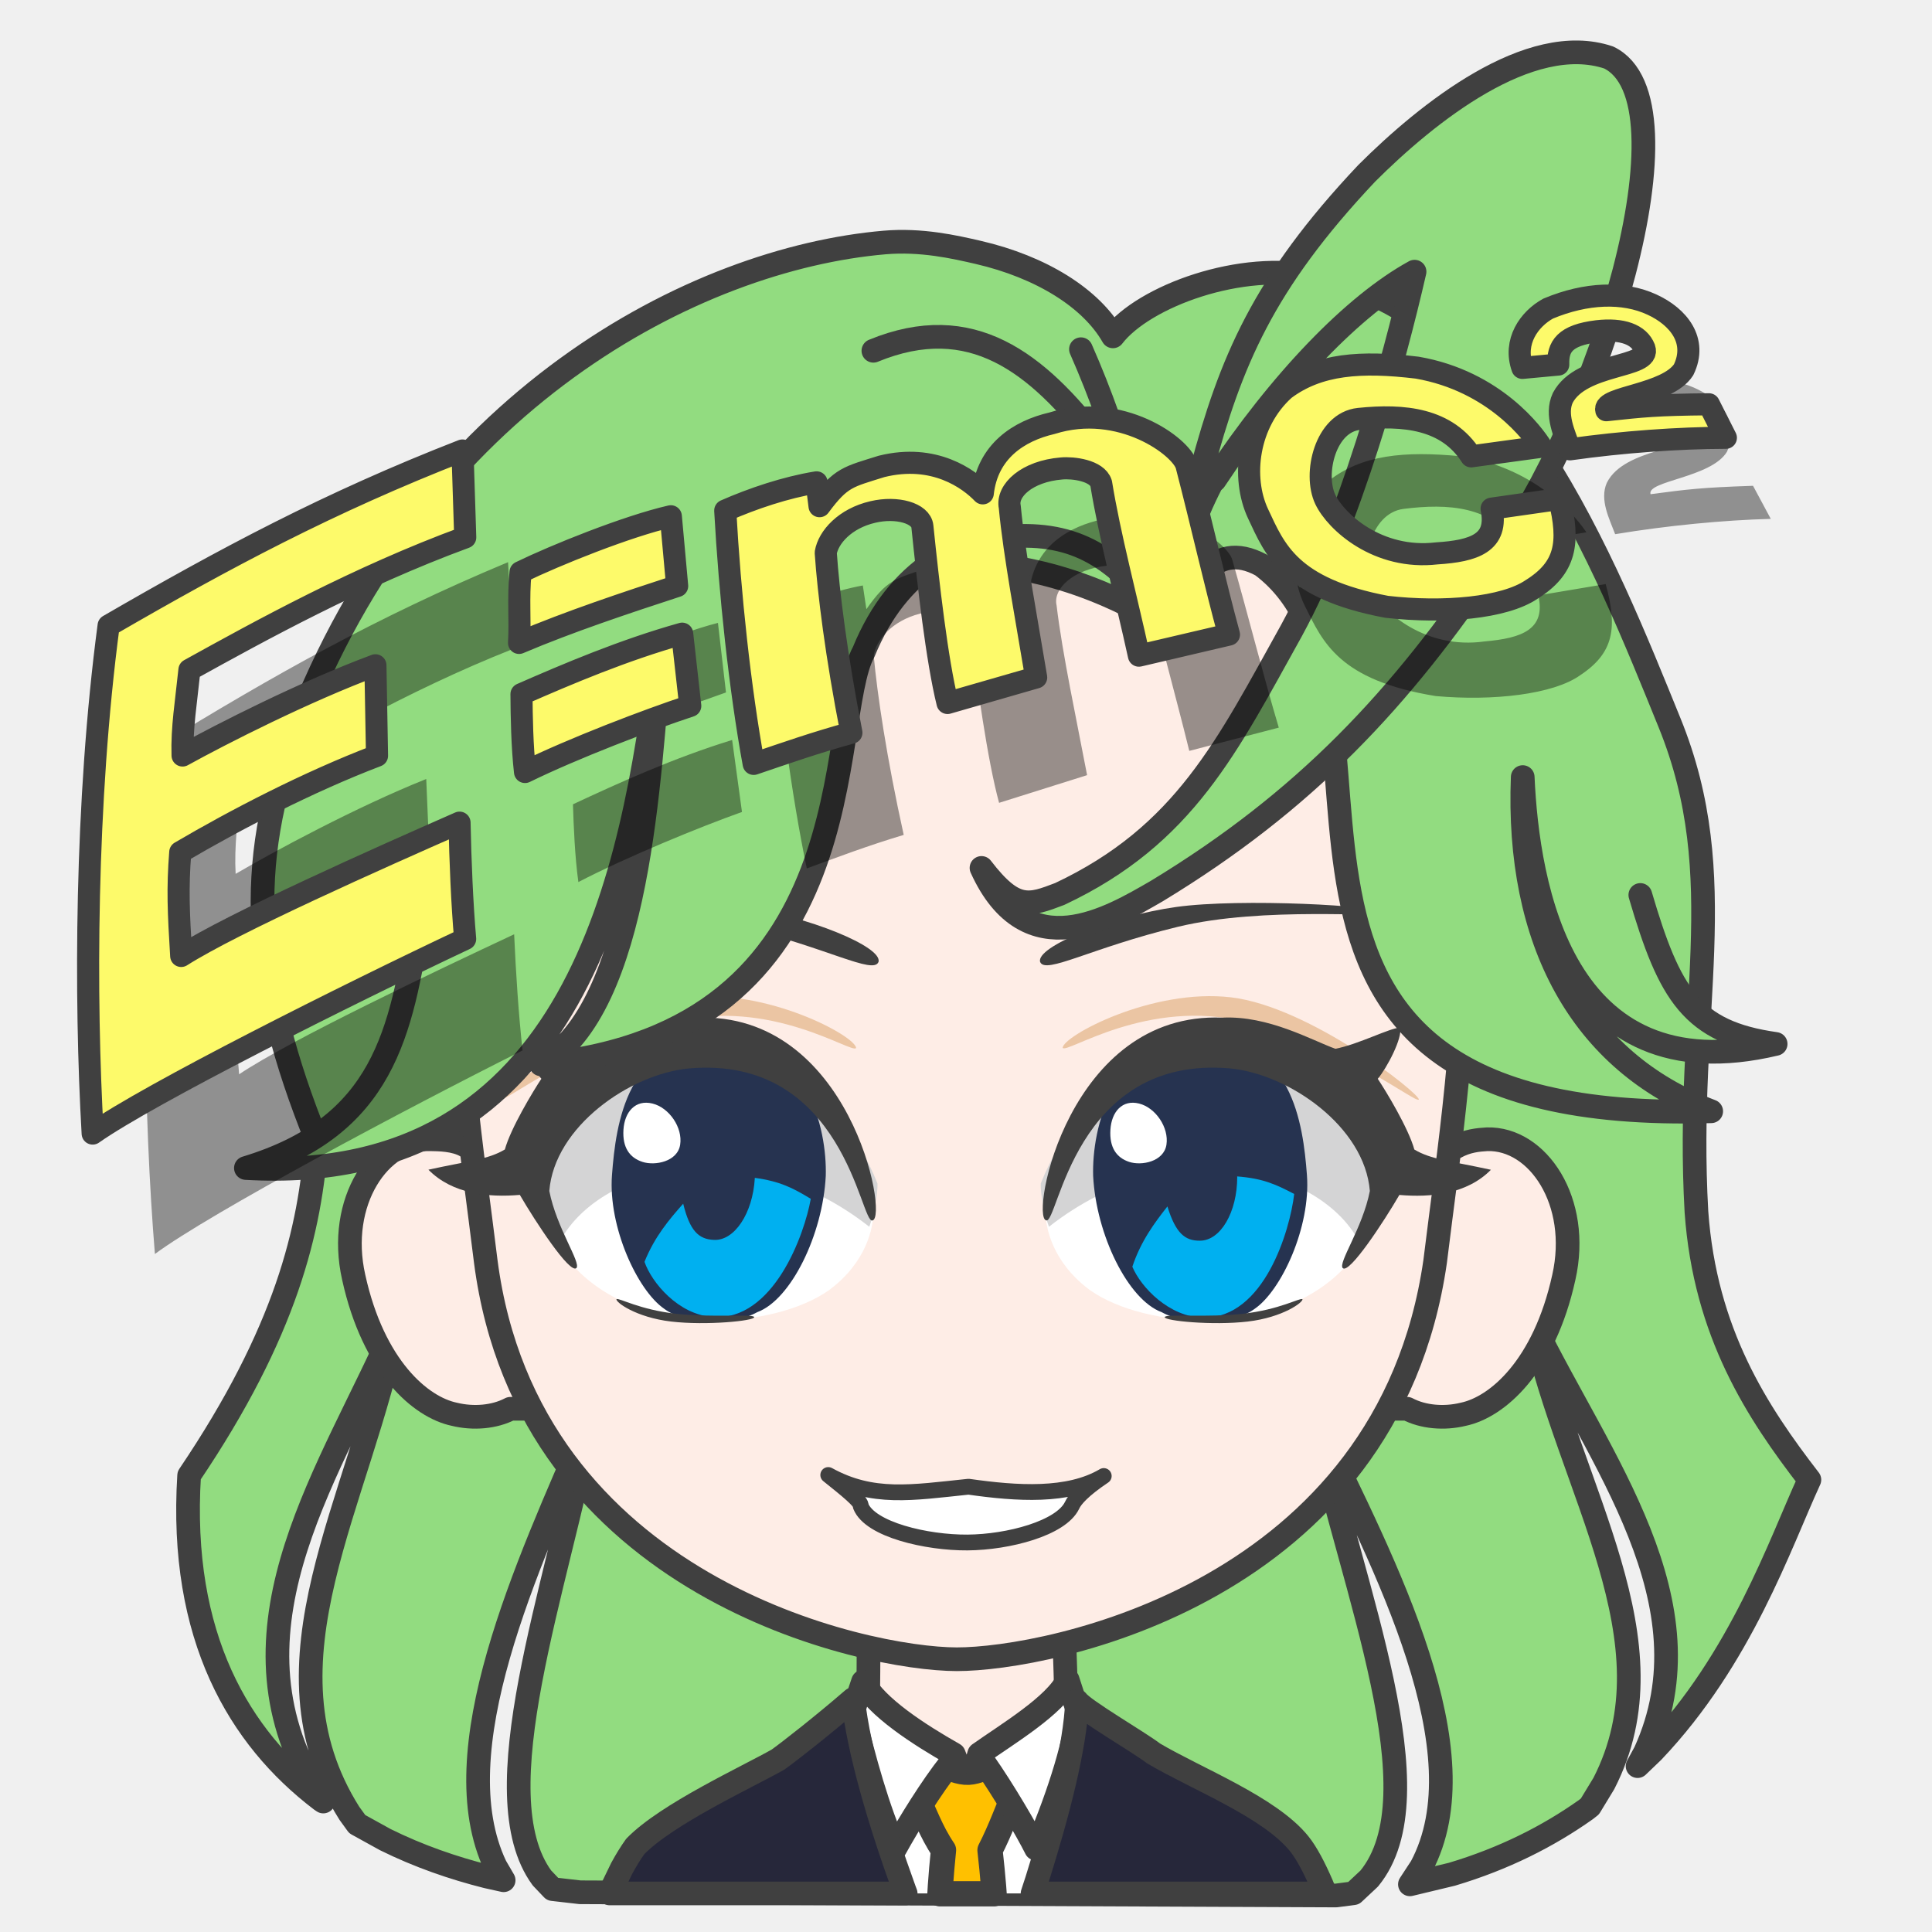
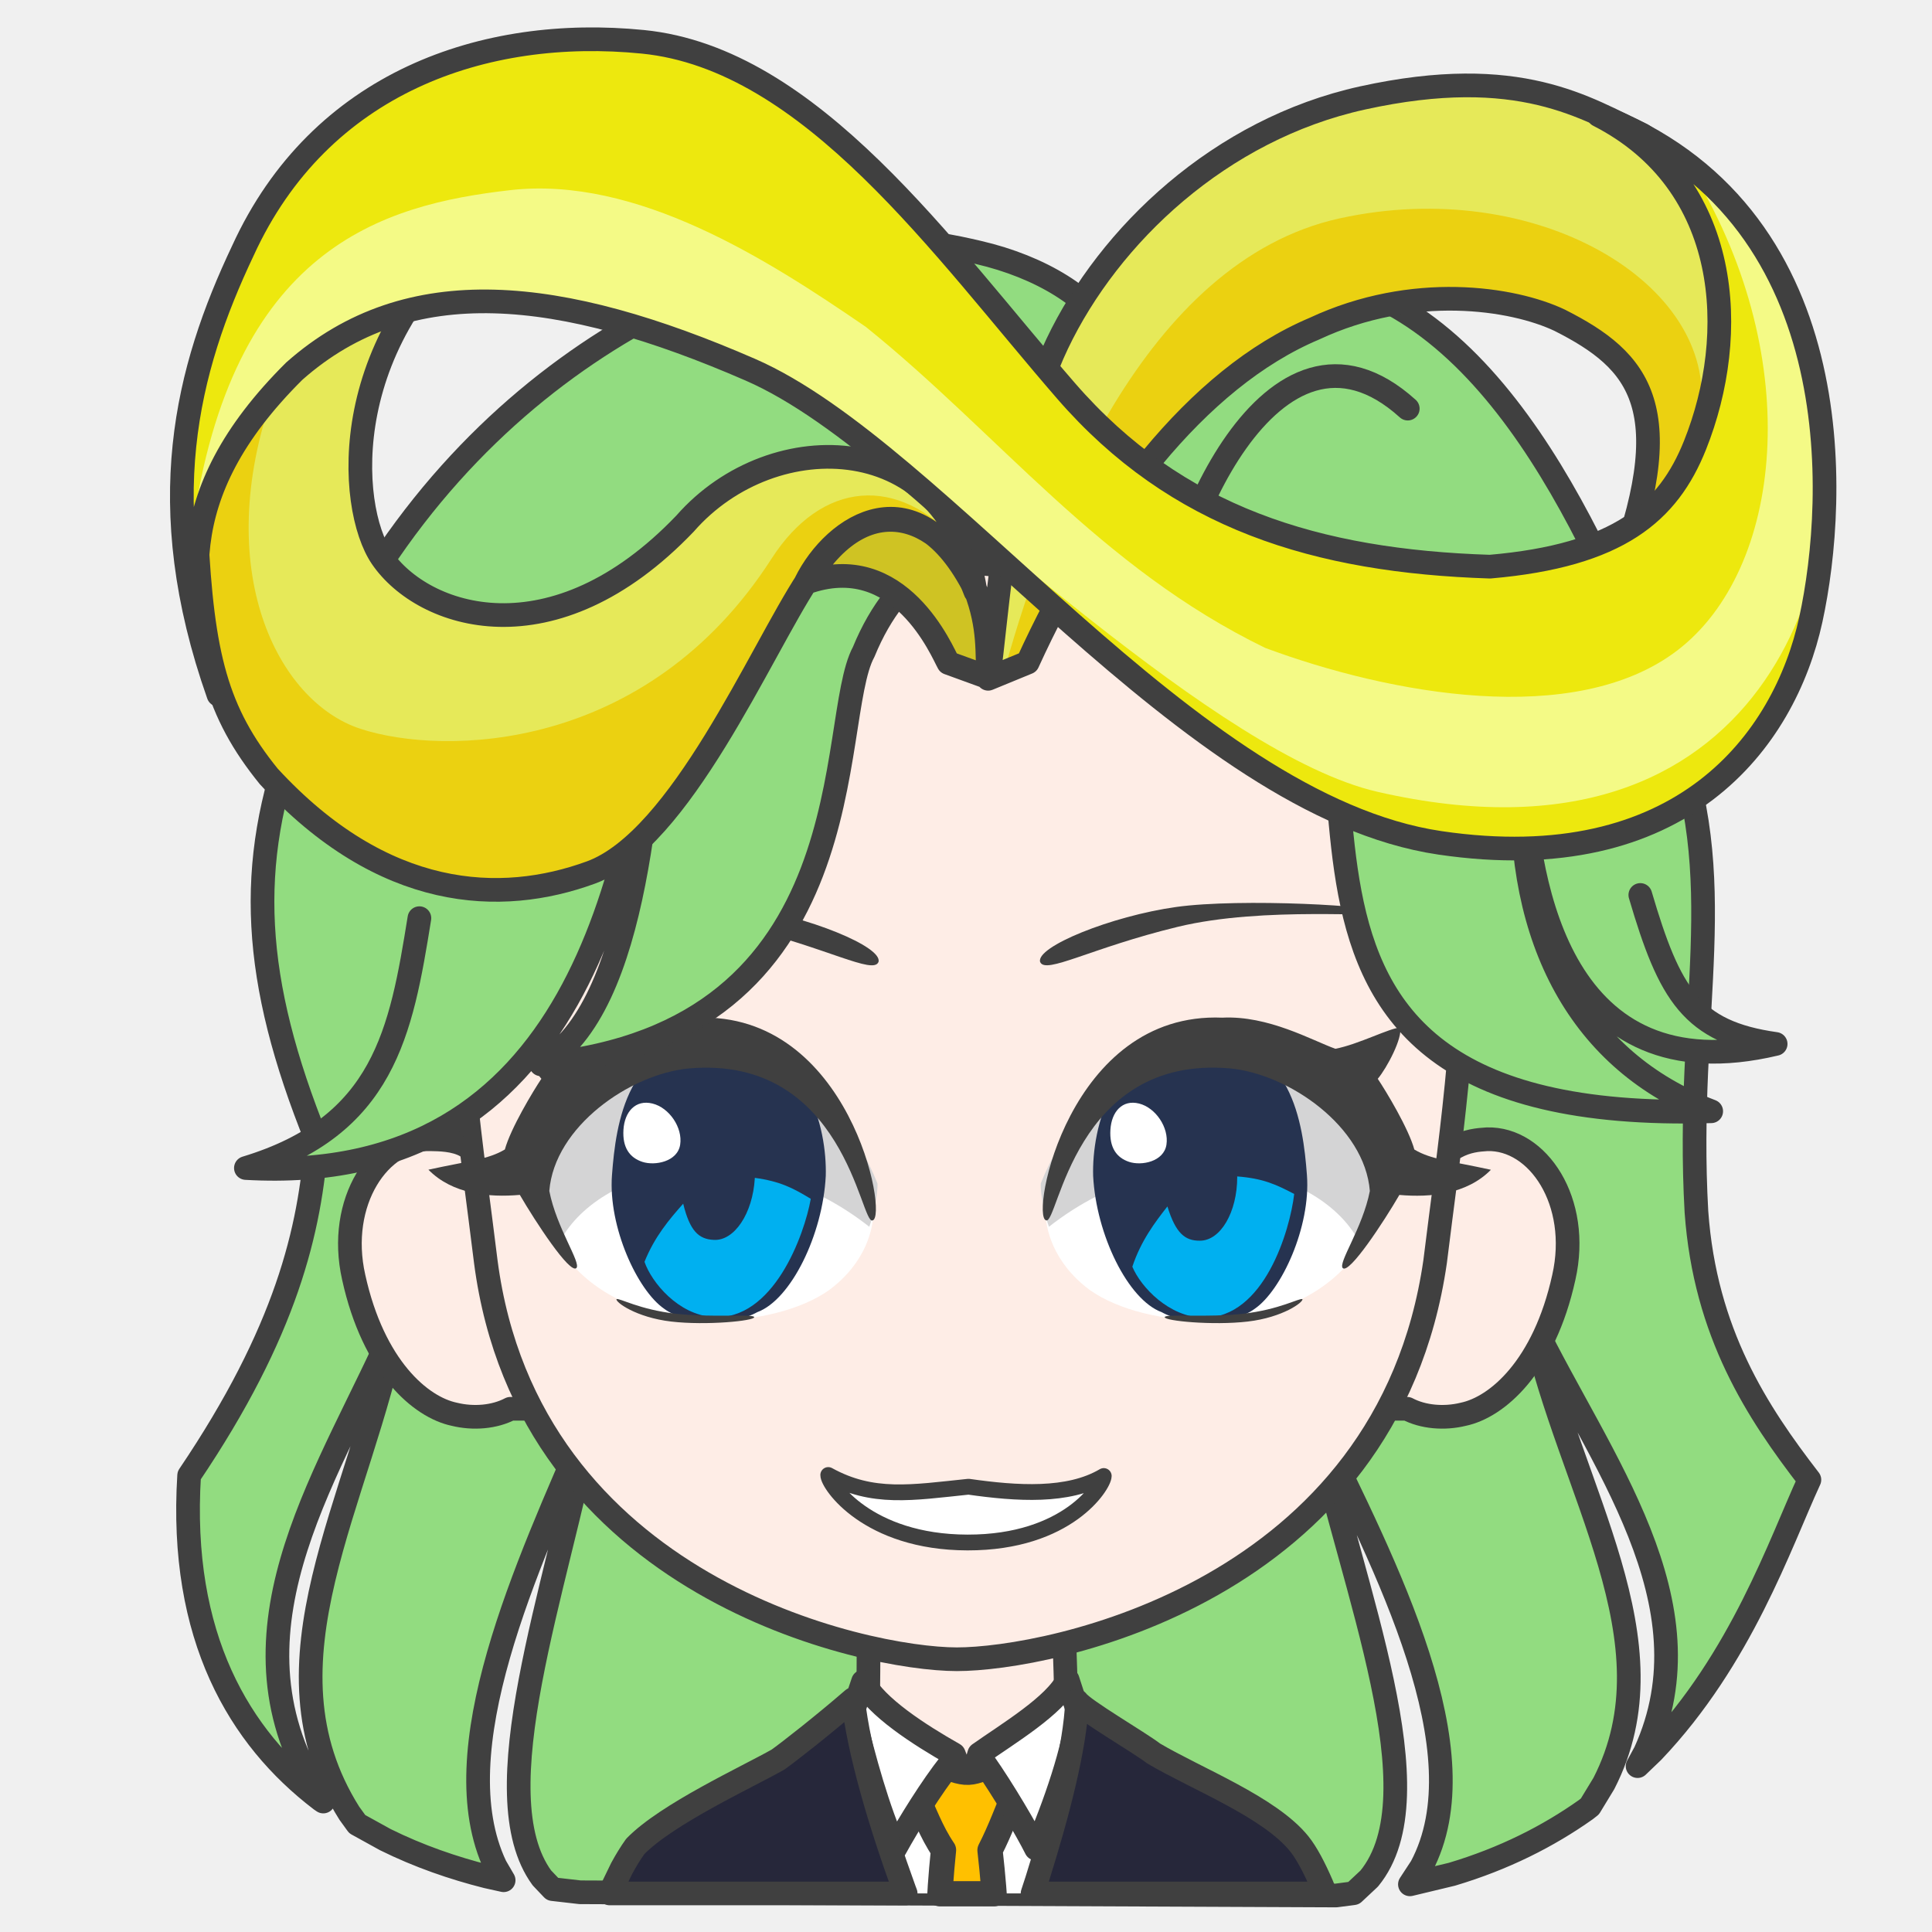
<svg xmlns="http://www.w3.org/2000/svg" width="2805" height="2805" xml:space="preserve" overflow="hidden">
  <g transform="translate(-833 -936)">
    <path d="M2117.1 1288.09C2170.66 1283.48 2218.9 1294.5 2253.3 1302.46 2345.05 1323.7 2417.28 1369.01 2448.81 1424.34 2493.34 1366.23 2635.73 1313.51 2743.65 1338.03 3019.52 1386.9 3164.81 1758.88 3256.87 1985.15 3348.94 2211.42 3279.21 2400.08 3296.02 2695.67 3308.64 2871.49 3384.32 2986.36 3460 3084.43 3417.23 3177.22 3361.27 3343.77 3232.66 3478.95L3210.54 3500.17 3221.56 3479.9C3320.42 3262.89 3154.32 3054.11 3058.71 2857.58 3112.41 3101.93 3267.53 3318.73 3161.58 3525.39L3141.32 3558.7 3135.51 3563.28C3080.91 3601.96 3016.76 3634.56 2940.87 3657.19L2880 3671.8 2896.57 3646.5C2985.55 3479.75 2845.61 3211.19 2743.17 3000.61 2796.87 3244.97 2921.05 3541.37 2820.89 3663.45L2798.26 3684.64 2772.79 3688 1675.18 3683.32 1635.27 3678.75 1619.78 3662.47C1530.55 3540.39 1641.18 3243.99 1689.02 2999.64 1597.76 3210.21 1473.09 3478.77 1552.36 3645.52L1564.22 3665.85 1539.62 3660.4C1491.24 3648.22 1440.91 3630.94 1392.4 3606.89L1351.62 3584.37 1340.17 3568.55C1201.67 3348.58 1356.65 3118.41 1407.91 2856.6 1316.65 3067.17 1153.3 3291.8 1285.42 3525.55L1302.35 3551.58 1298.94 3549.25C1180.54 3459.01 1092.95 3312.61 1107.6 3078.17 1248.53 2869.58 1283.46 2721.59 1292.57 2590.61 1199.37 2359.45 1189.22 2191.15 1262.14 1998 1444.78 1514.27 1844.41 1311.59 2117.1 1288.09Z" stroke="#404040" stroke-width="34.375" stroke-linecap="round" stroke-linejoin="round" stroke-miterlimit="10" fill="#92DC80" fill-rule="evenodd" />
    <path d="M100.689 0C98.84 79.836 96.894 90.206 97.677 152.663 83.972 154.528 27.834 183.216 0 194.001 30.346 293.966 148.667 378.98 237.171 377.992 325.675 377.003 449.331 272.574 478 193.222L384.282 152.667C385.065 90.208 383.117 77.408 384.519 2.429L100.689 0Z" stroke="#404040" stroke-width="34.375" stroke-linecap="round" stroke-linejoin="round" stroke-miterlimit="10" fill="#FEEDE6" fill-rule="evenodd" transform="matrix(-1 0 0 1 2478 3280)" />
    <path d="M2388 3415C2380.12 3511.12 2374.9 3592.77 2364.17 3673.48L2362.16 3685 2117.81 3685 2113.69 3669.47C2094.35 3590.38 2081.65 3511.79 2072 3416.72L2216.99 3495.83 2240.36 3547.43 2259.48 3493.54Z" fill="#FFFFFF" fill-rule="evenodd" />
    <path d="M2311.5 3464.5 2308.9 3533.03C2296.06 3562.77 2285.63 3592.51 2270.36 3622.26 2272.5 3641.16 2274.19 3658.84 2275.59 3675.72L2276.3 3685.5 2197.68 3685.5 2198.34 3674.1C2199.5 3657.6 2200.95 3640.41 2202.85 3622.02 2184.23 3594.62 2175.3 3567.21 2161.53 3539.81L2160.5 3471.63C2170.5 3482.7 2213.96 3510.28 2239.13 3509.1 2264.29 3507.91 2297.52 3481.68 2311.5 3464.5Z" stroke="#404040" stroke-width="36.667" stroke-linecap="round" stroke-linejoin="round" stroke-miterlimit="10" fill="#FFC000" fill-rule="evenodd" />
    <path d="M2086.03 3377.5C2104.69 3413.96 2167.68 3454.65 2217.87 3483.06L2224.06 3499.14 2212.7 3496.15C2185.53 3530.31 2152.57 3583.69 2132.81 3619.39 2107.62 3563.66 2087.7 3490.99 2071 3422.18L2086.03 3377.5ZM2383.11 3375 2398 3420.78C2393.69 3472.1 2364.03 3558.75 2337.17 3620 2323.84 3593.29 2289.35 3534.34 2261.76 3495.1L2249.76 3499.14 2254.65 3482.51C2296.89 3452.7 2364.66 3412.29 2383.11 3375Z" stroke="#404040" stroke-width="34.375" stroke-linecap="round" stroke-linejoin="round" stroke-miterlimit="10" fill="#FFFFFF" fill-rule="evenodd" />
    <path d="M360.257 2.64C351.193 15.603 270.78 62.143 248.996 78.862 186.77 115.64 80.312 156.728 37.62 210.019 26.948 223.341 15.861 244.346 4.77 270.024L0 282 424.878 282 418.476 262.397C388.156 166.036 362.993 69.528 360.257 2.64ZM685.525 0C676.986 76.713 646.426 179.471 611.045 276.831L609.081 282 1039 282 1021.48 245.832C1015.16 234.165 1008.58 223.408 1001.69 213.779 955.871 166.667 839.865 113.369 794.529 87.734 779.496 77.089 729.559 38.118 685.525 0Z" stroke="#404040" stroke-width="34.375" stroke-linecap="round" stroke-linejoin="round" stroke-miterlimit="10" fill="#26273A" fill-rule="evenodd" transform="matrix(-1 0 0 1 2757 3403)" />
    <path d="M1650.98 0.036C1638.99 0.301 1615.77 0.199 1598.98 10.041L163.429 11.887C145.718 2.046 130.061 0.883 116.972 0.036 43.246-2.084-19.296 90.548 5.535 200.504 34.143 330.583 102.569 389.139 151.67 399.354 179.182 406.083 209.864 403.542 232.923 391.368L1534.98 391.368C1558.05 403.542 1588.74 406.083 1616.27 399.354 1665.39 389.139 1733.84 330.583 1762.46 200.504 1787.3 90.548 1724.74-2.084 1650.98 0.036Z" stroke="#404040" stroke-width="34.375" stroke-linecap="round" stroke-linejoin="round" stroke-miterlimit="10" fill="#FEEDE6" fill-rule="evenodd" transform="matrix(-1 0 0 1 3109 2590)" />
    <path d="M1473 666.518C1470.86 440.458 1414.77 7.502 730.797 0 77.236 2.902-1.422 444.417 0.019 666.518 0.541 939.935 26.762 1089.61 47.41 1258.83 116.854 1739.28 608.771 1836.08 741.873 1836 874.974 1835.92 1363.87 1731.91 1425.69 1258.83 1446.3 1089.61 1472.48 939.935 1473 666.518Z" stroke="#404040" stroke-width="34.375" stroke-linecap="round" stroke-linejoin="round" stroke-miterlimit="10" fill="#FEEDE6" fill-rule="evenodd" transform="matrix(-1 0 0 1 2964 1509)" />
    <path d="M2540.39 2252.85C2634.17 2239.66 2839.77 2251.03 2840.71 2261.19 2841.31 2269.71 2669.28 2250.97 2542.89 2281.65 2416.5 2312.32 2350.97 2351.11 2343.16 2332.69 2336.2 2310.69 2446.61 2266.05 2540.39 2252.85Z" fill="#404040" fill-rule="evenodd" />
    <path d="M2351 2697.86C2445.64 2406.98 2698.03 2405.1 2856 2607.04 2854.8 2676.24 2827.99 2720.24 2782.56 2779.02 2684.56 2879.26 2495.76 2865.52 2415.79 2809.31 2360.11 2768.31 2351.43 2717.34 2351 2697.86Z" fill="#FFFFFF" fill-rule="evenodd" />
    <path d="M2355.98 2717.05C2537.18 2574.98 2752.86 2630.69 2807.89 2742 2904.08 2579.98 2698.5 2453.03 2617.99 2458.15 2537.48 2463.27 2403.92 2502.96 2344.07 2654.16 2343.22 2669.65 2350.38 2702.93 2355.98 2717.05Z" fill="#D4D4D5" fill-rule="evenodd" />
    <path d="M2420.09 2643.13C2418.17 2574.88 2446.79 2444.15 2577.75 2444 2708.71 2443.85 2724.87 2566.95 2730.5 2642.22 2736.13 2717.49 2693.38 2809.55 2654.81 2836.07 2623.75 2859.37 2555.59 2861.31 2519.54 2841.06 2470.8 2823.17 2424.42 2728.74 2420.09 2643.13Z" fill="#263350" fill-rule="evenodd" />
    <path d="M2629.18 2644C2666.42 2646.89 2685.13 2655.38 2712 2669.48 2705.98 2721.76 2668.58 2849.92 2580.45 2849 2530.42 2848.47 2489.34 2804.67 2477 2775.08 2489.52 2737.51 2509.46 2711.15 2527.92 2687.59 2539.95 2726.6 2553.47 2737.56 2575.14 2737.32 2605.04 2737.32 2629.28 2695.93 2629.28 2644.87 2629.25 2644.58 2629.21 2644.29 2629.18 2644Z" fill="#00B0F0" fill-rule="evenodd" />
    <path d="M2445.17 2576.15C2446.81 2550.07 2462.48 2532.15 2486.72 2538.17 2510.96 2544.19 2530.33 2573.23 2526.52 2597.93 2522.7 2622.63 2490.43 2628.89 2472.3 2622.87 2454.16 2616.84 2443.53 2602.23 2445.17 2576.15Z" fill="#FFFFFF" fill-rule="evenodd" />
    <path d="M2524.01 2848.32C2524.22 2843.24 2585.02 2849.33 2637.88 2843.35 2690.74 2837.37 2720.1 2820.08 2723.93 2822.17 2725.71 2826.34 2695.74 2848.73 2644.51 2854.71 2593.27 2860.69 2523.23 2853.67 2524.01 2848.32Z" fill="#404040" fill-rule="evenodd" />
-     <path d="M2620.38 2384.01C2735.13 2397.61 2894.48 2523.82 2893.01 2532.47 2887.3 2537.64 2792.25 2458.6 2642.36 2420.04 2499.53 2383.39 2380.15 2467.32 2375.82 2457.22 2376.73 2440 2505.64 2370.41 2620.38 2384.01Z" fill="#EBC5A3" fill-rule="evenodd" />
    <path d="M2351.81 2707.73C2369.17 2715.28 2392.34 2467.43 2618.79 2487.18 2704.75 2495.38 2814.41 2571.9 2821.83 2665.16 2811.32 2719.1 2775.3 2769.51 2782.51 2777.12 2792.15 2786.06 2842.59 2708.96 2864.69 2670.89 2910.09 2674.85 2962.78 2669.81 2997.6 2634.36 2938.29 2621.38 2910.93 2619.59 2886.43 2604.96 2877.97 2574.27 2845.63 2520.71 2833.31 2502.28 2846.65 2486.54 2869.87 2442.16 2865.63 2428.07 2851.94 2427.93 2804.99 2452.43 2771.76 2458.68 2737.49 2446.35 2674.55 2410.17 2607.64 2413.5 2384.33 2404.28 2328.56 2702.87 2351.81 2707.73Z" fill="#404040" fill-rule="evenodd" />
-     <path d="M0 98C26.553 76.715 48.949 58.979 47.209 52.723 60.813 18.737 142.841-0.431 202.219 0.007 261.597 0.445 338.002 20.704 353.953 53.887 357.999 62.87 370.291 76.56 400 96.541 348.458 66.051 274.12 70.936 203.709 81.004 120.951 72.405 64.44 62.453 0 98Z" stroke="#404040" stroke-width="22.917" stroke-linecap="round" stroke-linejoin="round" stroke-miterlimit="10" fill="#FFFFFF" fill-rule="evenodd" transform="matrix(1 -1.22465e-16 -1.22465e-16 -1 2035.5 3175.5)" />
+     <path d="M0.001 98C-0.247 84.5 56.711 0.243 202.22 0 347.728-0.243 399.752 83.04 400 96.54 348.458 66.048 274.12 70.935 203.71 81.002 120.952 72.403 64.44 62.451 0.001 98Z" stroke="#404040" stroke-width="22.917" stroke-linecap="round" stroke-linejoin="round" stroke-miterlimit="10" fill="#FFFFFF" fill-rule="evenodd" transform="matrix(1 -1.22465e-16 -1.22465e-16 -1 2035.5 3175.5)" />
    <path d="M186.338 31.595C277.661 7.069 482.779-6.696 484.949 3.272 486.585 11.654 313.833 14.023 192.321 59.871 70.809 105.719 10.589 152.201 0.616 134.876-8.963 113.881 95.016 56.122 186.338 31.595Z" fill="#404040" fill-rule="evenodd" transform="matrix(-0.992546 0.121869 0.121869 0.992546 2092.58 2198.8)" />
    <path d="M0 231.863C94.453-59.02 346.343-60.897 504 141.035 502.806 210.244 476.044 254.236 430.705 313.016 332.901 413.259 144.474 399.524 64.66 343.313 9.088 302.313 0.433 251.335 0 231.863Z" fill="#FFFFFF" fill-rule="evenodd" transform="matrix(-1 0 0 1 2101 2466)" />
    <path d="M11.951 259.048C192.782 116.981 408.028 172.689 462.945 284 558.939 121.975 353.778-4.967 273.432 0.15 193.085 5.267 59.794 44.958 0.068 196.16-0.775 211.652 6.372 244.93 11.951 259.048Z" fill="#D4D4D5" fill-rule="evenodd" transform="matrix(-1 0 0 1 2107 2458)" />
    <path d="M0.089 199.126C-1.835 130.881 26.788 0.152 157.748 0 288.708-0.151 304.87 122.948 310.498 198.22 316.126 273.492 273.378 365.552 234.811 392.074 203.75 415.368 135.594 417.312 99.54 397.059 50.8 379.169 4.417 284.74 0.089 199.126Z" fill="#263350" fill-rule="evenodd" transform="matrix(-1 0 0 1 2032 2444)" />
    <path d="M1928.81 2646.07C1965.9 2651.19 1984.11 2660.8 2010.14 2676.51 2000.99 2728.42 1955.89 2854.33 1867.78 2848.12 1817.77 2844.6 1779.29 2798.34 1768.72 2768.02 1783.5 2731.2 1805.02 2706.04 1824.9 2683.59 1834.6 2723.31 1847.47 2735.09 1869.16 2736.14 1899.08 2737.93 1925.8 2698 1928.86 2646.94 1928.84 2646.65 1928.83 2646.36 1928.81 2646.07Z" fill="#00B0F0" fill-rule="evenodd" />
    <path d="M1738.17 2576.15C1739.83 2550.07 1755.69 2532.15 1780.23 2538.17 1804.77 2544.19 1824.37 2573.23 1820.51 2597.93 1816.65 2622.63 1783.99 2628.89 1765.63 2622.87 1747.27 2616.84 1736.51 2602.23 1738.17 2576.15Z" fill="#FFFFFF" fill-rule="evenodd" />
    <path d="M0.007 26.317C0.219 21.242 61.016 27.326 113.877 21.346 166.738 15.367 196.1-1.921 199.925 0.175 201.705 4.337 171.739 26.731 120.507 32.711 69.275 38.691-0.773 31.666 0.007 26.317Z" fill="#404040" fill-rule="evenodd" transform="matrix(-1 0 0 1 1928 2822)" />
-     <path d="M150.49 52.048C249.712-6.896 452.629-3.521 456.715 4.231 455.32 11.812 332.005 6.817 189.777 67.299 54.3 125.016 10.593 264.221 1.029 258.832-8.701 244.597 51.268 110.992 150.49 52.048Z" fill="#EBC5A3" fill-rule="evenodd" transform="matrix(-0.794088 0.607803 0.607803 0.794088 1919.41 2251.29)" />
    <path d="M14.772 403.188C33.464 405.982-8.276 160.591 215.199 121.016 300.215 106.683 425.747 152.189 457.013 240.35 460.826 295.17 439.119 353.185 448.039 358.673 459.646 364.807 488.351 277.274 499.828 234.779 544.628 226.847 594.131 208.339 618.548 165.076 557.998 167.899 531.148 173.256 503.743 165.466 487.649 138.019 442.613 94.666 425.973 80.051 434.764 61.397 445.678 12.517 437.953 0 424.711 3.414 385.768 39.233 355.347 53.878 319.115 50.843 249.058 32.193 185.403 52.74-32.324 101.666-8.909 404.511 14.772 403.188Z" fill="#404040" fill-rule="evenodd" transform="matrix(-0.965886 0.258967 0.258967 0.965886 2009.7 2314.6)" />
    <path d="M1375 2361 1625.07 2228.66 2169.33 1680.39 2444.61 1711.9 2518.16 1829.53 2602.21 1716.1 3033 1737.11 2669.46 1474.52 2015.93 1401 1599.85 1598.46 1414.93 1978.68 1375 2361Z" fill="#92DC80" fill-rule="evenodd" />
    <path d="M2402.39 1443C2459.84 1573.29 2494.18 1705.68 2518 1840.18 2281.87 1699.38 2075.17 1751.92 1866.37 1833.87 1755.66 1905.32 1602.91 2079.75 1553.16 2218.44 1491.5 2406.18 1520.23 2423.69 1551.06 2422.29L1488 2582" stroke="#404040" stroke-width="34.375" stroke-linecap="round" stroke-linejoin="round" stroke-miterlimit="10" fill="#92DC80" fill-rule="evenodd" />
    <path d="M1441.92 2269.06C1415.3 2434.35 1390.92 2571 1190 2631.81 1672.37 2659.48 1751.66 2198.27 1791.08 1889.28 1774.84 2057.54 1763.24 2399.88 1618.41 2481.28 2097.24 2435.15 2032.43 1982.28 2086.97 1882.45 2136.9 1760.2 2226.75 1718.16 2305.48 1714.35 2403.03 1709.56 2457.46 1751.47 2524 1836.22 2500.19 1720.66 2478.48 1661.82 2427.35 1577.78 2338.4 1462.21 2243.31 1386.77 2101.04 1445.27" stroke="#404040" stroke-width="34.375" stroke-linecap="round" stroke-linejoin="round" stroke-miterlimit="10" fill="#92DC80" fill-rule="evenodd" />
    <path d="M2876.87 1529.25C2679.02 1350.32 2527.89 1728.43 2529.01 1852.4 2560.4 1793.04 2590.6 1716.39 2664.79 1756.73 2917.84 1946.23 2535.49 2571.67 3317.44 2549.42 3127.18 2477.2 3034.44 2300.62 3043.78 2064.21 3050.71 2221.25 3100.11 2525.58 3411 2451.65 3289.27 2434.51 3257.04 2379.9 3214.52 2235.36" stroke="#404040" stroke-width="34.375" stroke-linecap="round" stroke-linejoin="round" stroke-miterlimit="10" fill="#92DC80" fill-rule="evenodd" />
-     <path d="M2577.63 1618.29C2619.69 1462.1 2665.95 1347.94 2817.35 1187.55 2904.97 1100 3053.57 980.931 3168.53 1019.45 3298.2 1081.79 3154.51 1543.34 3002.4 1748.56 2866.42 1950.97 2728.33 2098.75 2512.44 2229.73 2444.45 2268.95 2323.89 2341.79 2258 2196.11 2306.37 2259.14 2327.39 2250.74 2371.55 2233.93 2553.1 2148.48 2614.78 2018.91 2708.01 1851.51 2792.82 1696.03 2856.96 1460.7 2886.75 1330.43 2798.78 1378.75 2692.24 1488.71 2596.56 1632.99" stroke="#404040" stroke-width="34.375" stroke-linecap="round" stroke-linejoin="round" stroke-miterlimit="10" fill="#92DC80" fill-rule="evenodd" />
-     <path d="M1895.96 2010.35 1910.25 2114.84C1848.98 2136.65 1741.68 2180.72 1672.72 2216.63 1667.58 2179.26 1665.86 2135.72 1664.86 2103.74 1731.3 2072.71 1811.21 2036.39 1895.96 2010.35ZM1570.62 1752.19 1577.7 1878.21C1422.98 1939.36 1283.51 2020.81 1182.06 2080.19 1178.29 2127.98 1172.9 2164.1 1175.1 2204.73 1230.22 2172.5 1349.93 2107.75 1451.84 2067L1457.34 2198.22C1357.97 2238.83 1253.64 2296.44 1175.14 2345.14 1172.32 2398.41 1174.71 2431.71 1180.16 2495.71 1254.17 2446.04 1464.59 2346.27 1579.47 2292.46 1581.86 2347.06 1586.02 2410.4 1591.69 2461.06 1421.7 2546.27 1138.55 2696.95 1057.9 2756.62 1041.97 2561.62 1035.33 2276.36 1063.19 2018.75 1229.54 1917.02 1378.01 1832.67 1570.62 1752.19ZM1875.36 1840.35 1887.02 1941.35C1813.95 1967.2 1731.85 1996.64 1659.51 2029.48 1660.64 1994.83 1656.4 1966 1659.19 1926.73 1709.19 1900.88 1812.44 1856.32 1875.36 1840.35ZM2621.99 1748.32C2646.57 1834.32 2667.44 1918.13 2689.62 1992.42L2559.68 2026.19C2538.72 1940.55 2513.02 1853.25 2498.77 1777.3 2492.48 1758.8 2457.27 1755.24 2440.83 1757.21 2390.52 1762.5 2361.45 1791.28 2367.01 1814.89 2375.25 1884.61 2396.45 1983.2 2411.32 2061.42L2283.54 2101.61C2266.6 2039.63 2251.47 1929.36 2240.83 1846.19 2238.41 1827.18 2203.5 1817.84 2168.41 1827.02 2128.12 1837.34 2104.72 1865.29 2101.5 1887.72 2106.76 1944.92 2120.37 2036.51 2145.08 2148.16 2092.3 2164.03 2050.8 2179.82 2004.34 2196.84 1981.68 2087.98 1963.7 1950.3 1954.13 1830.19 1993.71 1811.64 2041.33 1794.32 2085.71 1786L2090.86 1820.48C2121.19 1777.34 2131.7 1776.91 2179.44 1760.57 2255.51 1739.63 2306.99 1775.84 2327.32 1796.1 2332.64 1734.82 2377.49 1704.23 2425.2 1691.95 2523.99 1658.29 2613.73 1721.3 2621.99 1748.32ZM2953.41 1598.39C3066.66 1615.21 3125.37 1691.96 3136.22 1708.88L3034.92 1725.23C2998.61 1670.95 2935.65 1666.58 2870.68 1674.85 2822.15 1681.04 2806.1 1755.99 2824.68 1792.82 2840.88 1824.95 2903.15 1879.34 2988.41 1867.27 3042.38 1862.55 3077.72 1850.02 3066.41 1800.43L3164.26 1784.01C3181.57 1847.33 3176.29 1883.94 3127.21 1916.34 3088.38 1944.13 3000.74 1954.13 2917.39 1946.57 2776.49 1923.59 2753.54 1868 2727.59 1815.99 2701.63 1763.97 2709.01 1684.21 2761.65 1634.47 2810.16 1596.22 2871.67 1590.59 2953.41 1598.39ZM3292.03 1498.64C3330.75 1515.29 3359.7 1549.24 3340.22 1592.06 3317.18 1629.8 3223.37 1633.95 3229.37 1653.52 3282.6 1646.47 3301.92 1643.88 3378.16 1641.31L3403.94 1689.33C3335.37 1691.14 3253.88 1698.98 3177.98 1711.56 3169.86 1689.7 3155.01 1661.85 3165.84 1637.07 3191.77 1584.85 3293.72 1591.06 3282.58 1562.3 3274.27 1542.5 3249.9 1534.08 3213.17 1539.23 3166.31 1546.12 3156.65 1562.82 3158.08 1588.93L3106.16 1595.03C3091.71 1557.33 3114.27 1523.84 3141.49 1508.05 3195.87 1483.73 3250.14 1480.37 3292.03 1498.64Z" fill="#000000" fill-rule="evenodd" fill-opacity="0.4" />
-     <path d="M1823.42 1856.01 1835.18 1960.82C1773.4 1981.14 1665.07 2022.6 1595.25 2056.83 1591.02 2019.34 1590.35 1975.77 1590.13 1943.79 1657.3 1914.37 1738.06 1880 1823.42 1856.01ZM1504.42 1590.05 1508.46 1716.21C1352.3 1773.6 1210.89 1851.65 1108.04 1908.54 1103.12 1956.24 1096.85 1992.22 1098.06 2032.88 1153.95 2002 1275.19 1940.17 1378.06 1901.9L1380.38 2033.21C1280.06 2071.41 1174.36 2126.47 1094.71 2173.26 1090.59 2226.44 1092.18 2259.79 1096.08 2323.9 1171.27 2276.04 1384.05 2181.39 1500.19 2130.38 1501.26 2185.02 1503.88 2248.44 1508.33 2299.22 1336.33 2380.29 1049.61 2524.07 967.539 2581.77 956.332 2386.45 956.602 2101.11 990.689 1844.25 1159.45 1746.58 1309.93 1665.85 1504.42 1590.05ZM1806.95 1685.56 1816.15 1786.82C1742.48 1810.9 1659.7 1838.34 1586.57 1869.41 1588.54 1834.8 1585.01 1805.88 1588.75 1766.69 1639.36 1742.06 1743.66 1700.01 1806.95 1685.56ZM2555.59 1611.64C2578.07 1698.22 2596.91 1782.5 2617.29 1857.31L2486.56 1887.93C2467.68 1801.8 2444.1 1713.9 2431.7 1637.63 2425.85 1618.99 2390.74 1614.57 2374.26 1616.14 2323.84 1620.21 2294.08 1648.29 2299.06 1672.02 2305.62 1741.92 2324.43 1840.99 2337.39 1919.55L2208.68 1956.64C2193.25 1894.26 2180.79 1783.65 2172.17 1700.25 2170.21 1681.2 2135.53 1671.01 2100.23 1679.33 2059.71 1688.68 2035.64 1716.05 2031.87 1738.4 2035.75 1795.71 2047.14 1887.6 2069.13 1999.82 2015.99 2014.4 1974.12 2029.19 1927.26 2045.07 1907.24 1935.7 1892.59 1797.63 1885.94 1677.32 1925.95 1659.73 1973.98 1643.57 2018.54 1636.33L2022.86 1670.92C2054.22 1628.53 2064.75 1628.36 2112.86 1613.17 2189.42 1594.08 2240.01 1631.53 2259.85 1652.28 2266.64 1591.14 2312.23 1561.64 2360.22 1550.52 2459.79 1519.27 2547.98 1584.43 2555.59 1611.64ZM2890.54 1469.78C3003.35 1489.34 3060.18 1567.48 3070.62 1584.66L2968.96 1598.56C2933.96 1543.41 2871.13 1537.52 2805.98 1544.22 2757.32 1549.22 2739.46 1623.76 2757.13 1661.03 2772.56 1693.55 2833.49 1749.43 2919.01 1739.42 2973.08 1736.01 3008.72 1724.34 2998.61 1674.49L3096.83 1660.45C3112.61 1724.17 3106.44 1760.65 3056.58 1791.84 3017.09 1818.69 2929.23 1826.56 2846.09 1816.98 2705.8 1790.6 2684.2 1734.48 2659.51 1681.85 2634.82 1629.22 2644.13 1549.66 2697.96 1501.2 2747.38 1464.15 2809.01 1460 2890.54 1469.78ZM3231.47 1378.25C3269.78 1395.84 3297.89 1430.48 3277.39 1472.81 3253.44 1509.99 3159.55 1511.86 3165.08 1531.58 3218.46 1525.81 3237.84 1523.7 3314.12 1522.97L3338.73 1571.6C3270.14 1571.76 3188.48 1577.61 3112.3 1588.36 3104.71 1566.3 3090.54 1538.1 3101.97 1513.59 3129.15 1462.01 3230.93 1470.69 3220.48 1441.67 3212.66 1421.68 3188.5 1412.67 3151.66 1416.92 3104.64 1422.68 3094.58 1439.14 3095.38 1465.28L3043.32 1470.12C3029.79 1432.08 3053.16 1399.14 3080.75 1384.02 3135.71 1361.03 3190.03 1358.98 3231.47 1378.25Z" stroke="#404040" stroke-width="32.083" stroke-linecap="round" stroke-linejoin="round" stroke-miterlimit="10" fill="#FDFA6A" fill-rule="evenodd" />
+     <path d="M2021 1771.17C2037.79 1724.18 2105.21 1643.95 2204.26 1718.21 2240.29 1764.89 2266.43 1848.97 2264.94 1912L2221.29 1901.93C2195.92 1871.35 2137.87 1749.75 2021 1771.17Z" fill="#CFC323" fill-rule="evenodd" />
+     <path d="M2242.77 1809.44C2267.06 1849.92 2263.01 1882.31 2265.04 1916.73L2242.77 1809.44ZM1554.36 1242.63C1315.45 1417.4 1358.23 1605.26 1384.29 1742.64 1431.06 1894.53 1528.68 1913.7 1717.92 1897.58 1843.46 1885.43 1921.09 1763.39 1981.83 1684.44 2052.2 1623.65 2171.62 1626.47 2224.95 1728.25 2168.48 1696.29 2093.06 1632.16 2004.9 1777.8 1936.74 1875.64 1858.77 2110.23 1719.4 2190.66 1599.02 2260.13 1386.99 2241.29 1220.28 2060.45 1158.87 1984.88 1123.77 1885.01 1115 1706.2 1194.64 1294.59 1365.39 1285.82 1554.36 1242.63ZM2898.11 1051.28C3020.23 1047.03 3133.64 1091.32 3214.63 1129.27 3324.64 1284.47 3351.64 1354.64 3350.29 1424.82 3357.04 1555.73 3317.22 1696.75 3174.14 1781.1 3272.67 1526.04 3211.26 1457.21 3095.17 1398.5 3027.01 1366.11 2881.9 1343.85 2738.82 1410.65 2567.4 1482.85 2410.14 1680.56 2309.58 1900.53L2265.04 1918.75C2266.39 1723.74 2278.13 1614.98 2378.69 1415.93 2459.54 1276.88 2506.65 1227.79 2674.03 1123.2 2748.44 1073.86 2824.84 1053.83 2898.11 1051.28Z" fill="#EBD111" fill-rule="evenodd" />
+     <path d="M1402.12 1394C1315.9 1419.9 1276.55 1447.28 1229.06 1509.34 1139.68 1763.51 1235.46 1954.43 1356.14 1994.07 1476.81 2033.72 1771.66 2029.55 1953.11 1747.22 2025.89 1633.97 2136.52 1624.28 2225 1724.2 2179.04 1657.45 2162.04 1611.65 2082.06 1601.83 1999.18 1604.67 1910.67 1606.67 1843.7 1690.18 1738.92 1776.33 1646.5 1854.1 1497.04 1819.37 1366.95 1770.79 1298.54 1665.57 1402.12 1394Z" fill="#E6E959" fill-rule="evenodd" />
+     <path d="M2293.52 1901.31C2352.35 1691.91 2493 1315.32 2778.53 1252.92 3064.05 1190.51 3325.26 1348.18 3302.33 1533.58 3390.33 1252.62 3231.37 1022.9 2851.5 1074.21 2471.64 1125.53 2315.9 1453.96 2290.93 1767.68L2278 1919 2293.52 1901.31Z" fill="#E6E959" fill-rule="evenodd" />
+     <path d="M2249.15 1792.18C2270.06 1847 2265.66 1885.05 2267.68 1919.48L2209.96 1898.49C2201.49 1883.88 2140.04 1732.34 2002.59 1782.2 2044.36 1697.49 2162.23 1619.72 2249.15 1792.18ZM1557.23 1245.06C1318.38 1419.91 1337.79 1672.91 1387.2 1745.31 1447.32 1833.38 1636.01 1896.64 1827.67 1696.11 1956.37 1548.9 2213.92 1560.19 2249.19 1794.92 2211.51 1693.09 2094.98 1630.99 2005.68 1777.65 1936.8 1882.37 1821.23 2155.18 1690.82 2202.78 1560.42 2250.39 1389.9 2244.2 1223.25 2063.28 1147.32 1969.76 1126.77 1887.75 1118 1708.85 1197.61 1297.04 1368.31 1288.26 1557.23 1245.06ZM2811.09 1078.24C3039.82 1027.93 3136.02 1093.67 3216.98 1131.64 3380.64 1234.32 3353.95 1357.12 3352.6 1427.33 3359.35 1558.3 3319.54 1699.4 3176.5 1783.79 3275.01 1528.6 3213.61 1459.74 3097.56 1401.01 3029.42 1368.6 2884.36 1346.32 2741.32 1413.16 2569.95 1485.39 2425.64 1677.82 2325.11 1897.9L2267.68 1921.51C2280.5 1843.87 2292.6 1593.3 2367.88 1435.22 2443.16 1277.15 2604.63 1123.65 2811.09 1078.24Z" stroke="#404040" stroke-width="34.375" stroke-linecap="round" stroke-linejoin="round" stroke-miterlimit="10" fill="none" fill-rule="evenodd" />
+     <path d="M1151.35 1945.1C1112.21 1802.01 1075.1 1650.82 1264.71 1473.3 1450.94 1323.89 1666.76 1370.92 1951.39 1486.87 2236.02 1602.82 2573.16 2148.95 2972.52 2169 3383.14 2160.07 3395.09 2009.61 3460.55 1834.8 3514.79 1659.52 3485.41 1522.34 3442.23 1397.47 3399.04 1278.68 3310.69 1158.98 3149.07 1099.6 3325.85 1226.23 3355.49 1322.99 3299.08 1580.83 3255.9 1676 3178.35 1738.56 2991.44 1754.76 2739.75 1746.66 2584.48 1707.86 2376.05 1499.62 2197.24 1302.53 1992.27 1022.76 1772.97 999.808 1595.41 991.939 1348.94 1038.59 1209.15 1270.5 1086.32 1460.36 1064.98 1677.81 1151.35 1945.1Z" fill="#EDE80E" fill-rule="evenodd" />
+     <path d="M3323.52 1214.49C3384.05 1283.45 3423.18 1303.35 3474.51 1524.65 3525.84 1745.95 3400.73 2215.74 2832.93 2085.6 2601.05 2032.45 2217.23 1654.84 2047.33 1543 1833.56 1421.57 1651.4 1333.41 1405.62 1392.57 1253.84 1444.09 1166.02 1551.28 1112 1705.64 1169.01 1294.99 1388.97 1233.34 1573.2 1212.12 1757.43 1190.91 1946.98 1312.47 2089.89 1410.44 2283.26 1565.87 2428.59 1759.39 2670 1876.72 2850.68 1943.85 3119.49 1993.77 3268.07 1880.45 3421.06 1763.76 3454.77 1460.31 3292.7 1190L3323.52 1214.49Z" fill="#F4FA86" fill-rule="evenodd" />
+     <path d="M1150.19 1944.66C1111.05 1801.51 1075.92 1658.03 1260.22 1474.89 1426.35 1327.65 1647.54 1353.11 1922.42 1472.79 2197.42 1592.53 2557.15 2105.76 2923.62 2159.71 3274.67 2211.39 3423.71 2011.5 3462.09 1835.43 3500.47 1659.35 3520.91 1242.8 3153.9 1103.26 3347.5 1201.96 3358.22 1421.58 3293.88 1582.47 3255.06 1679.55 3183.2 1742.51 2996.25 1758.71 2744.51 1750.61 2541.16 1688.36 2380.73 1503.46 2201.89 1297.33 2010.97 1021.08 1766.34 996.703 1536.77 973.829 1297.68 1054.77 1185.63 1299.98 1104.17 1472.02 1052.62 1668.3 1150.19 1944.66Z" stroke="#404040" stroke-width="34.375" stroke-linecap="round" stroke-linejoin="round" stroke-miterlimit="10" fill="none" fill-rule="evenodd" />
  </g>
</svg>
